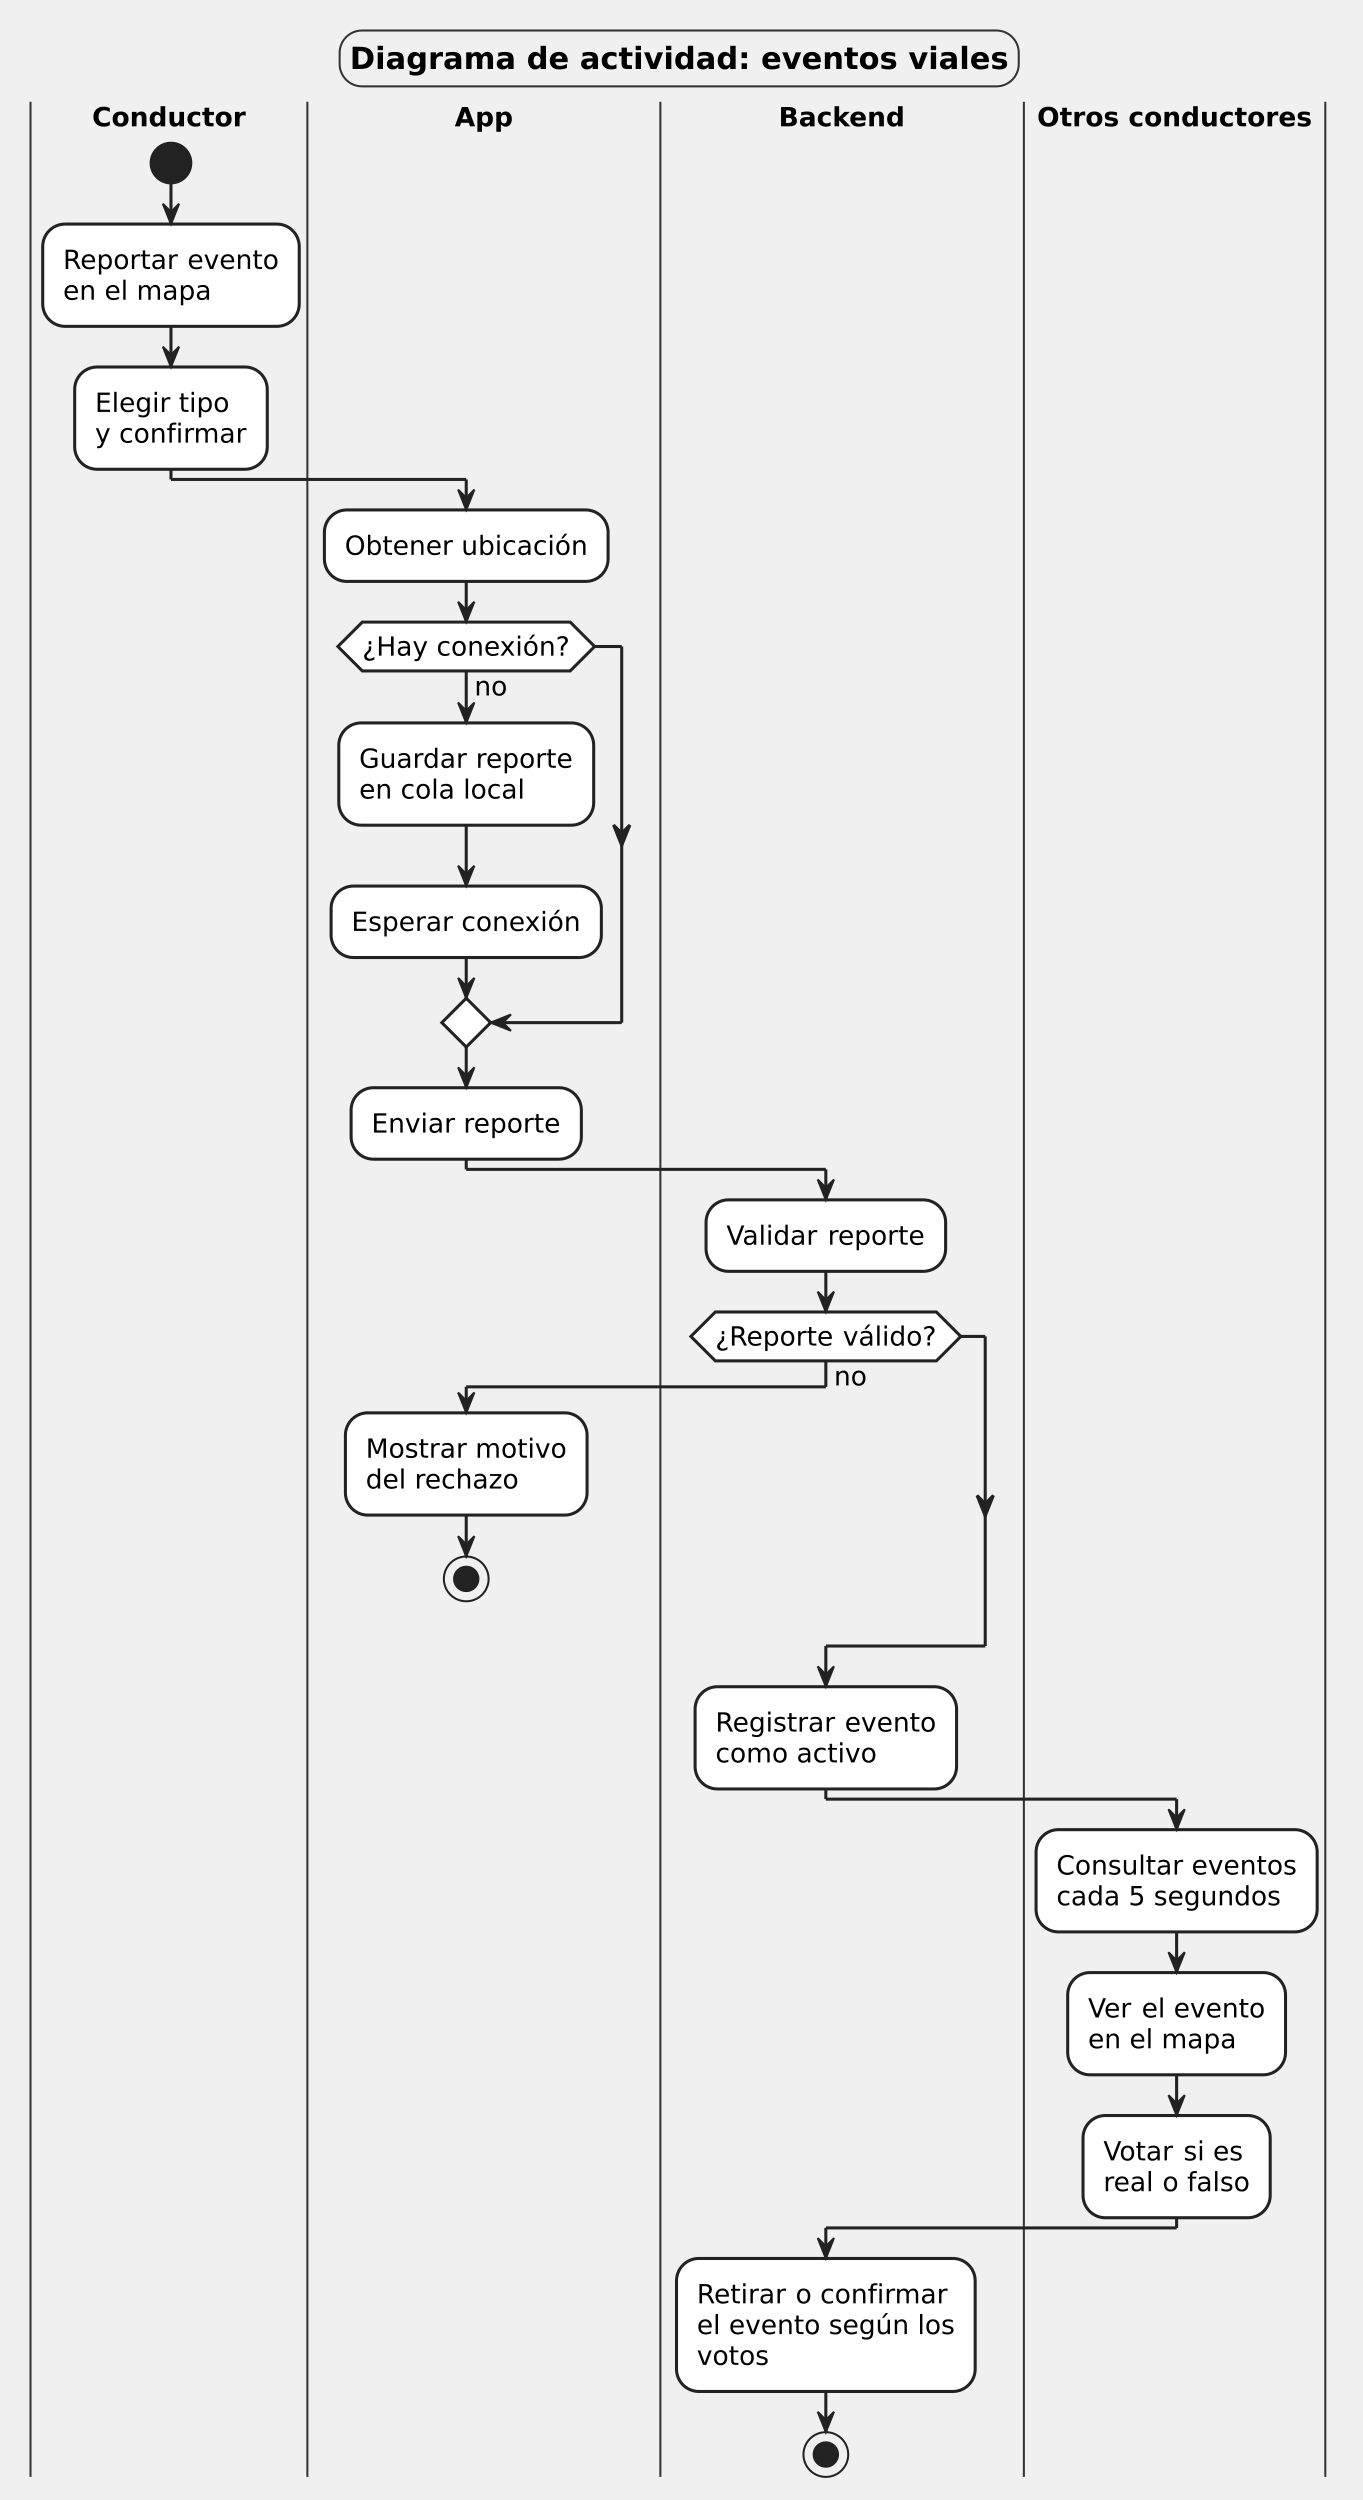
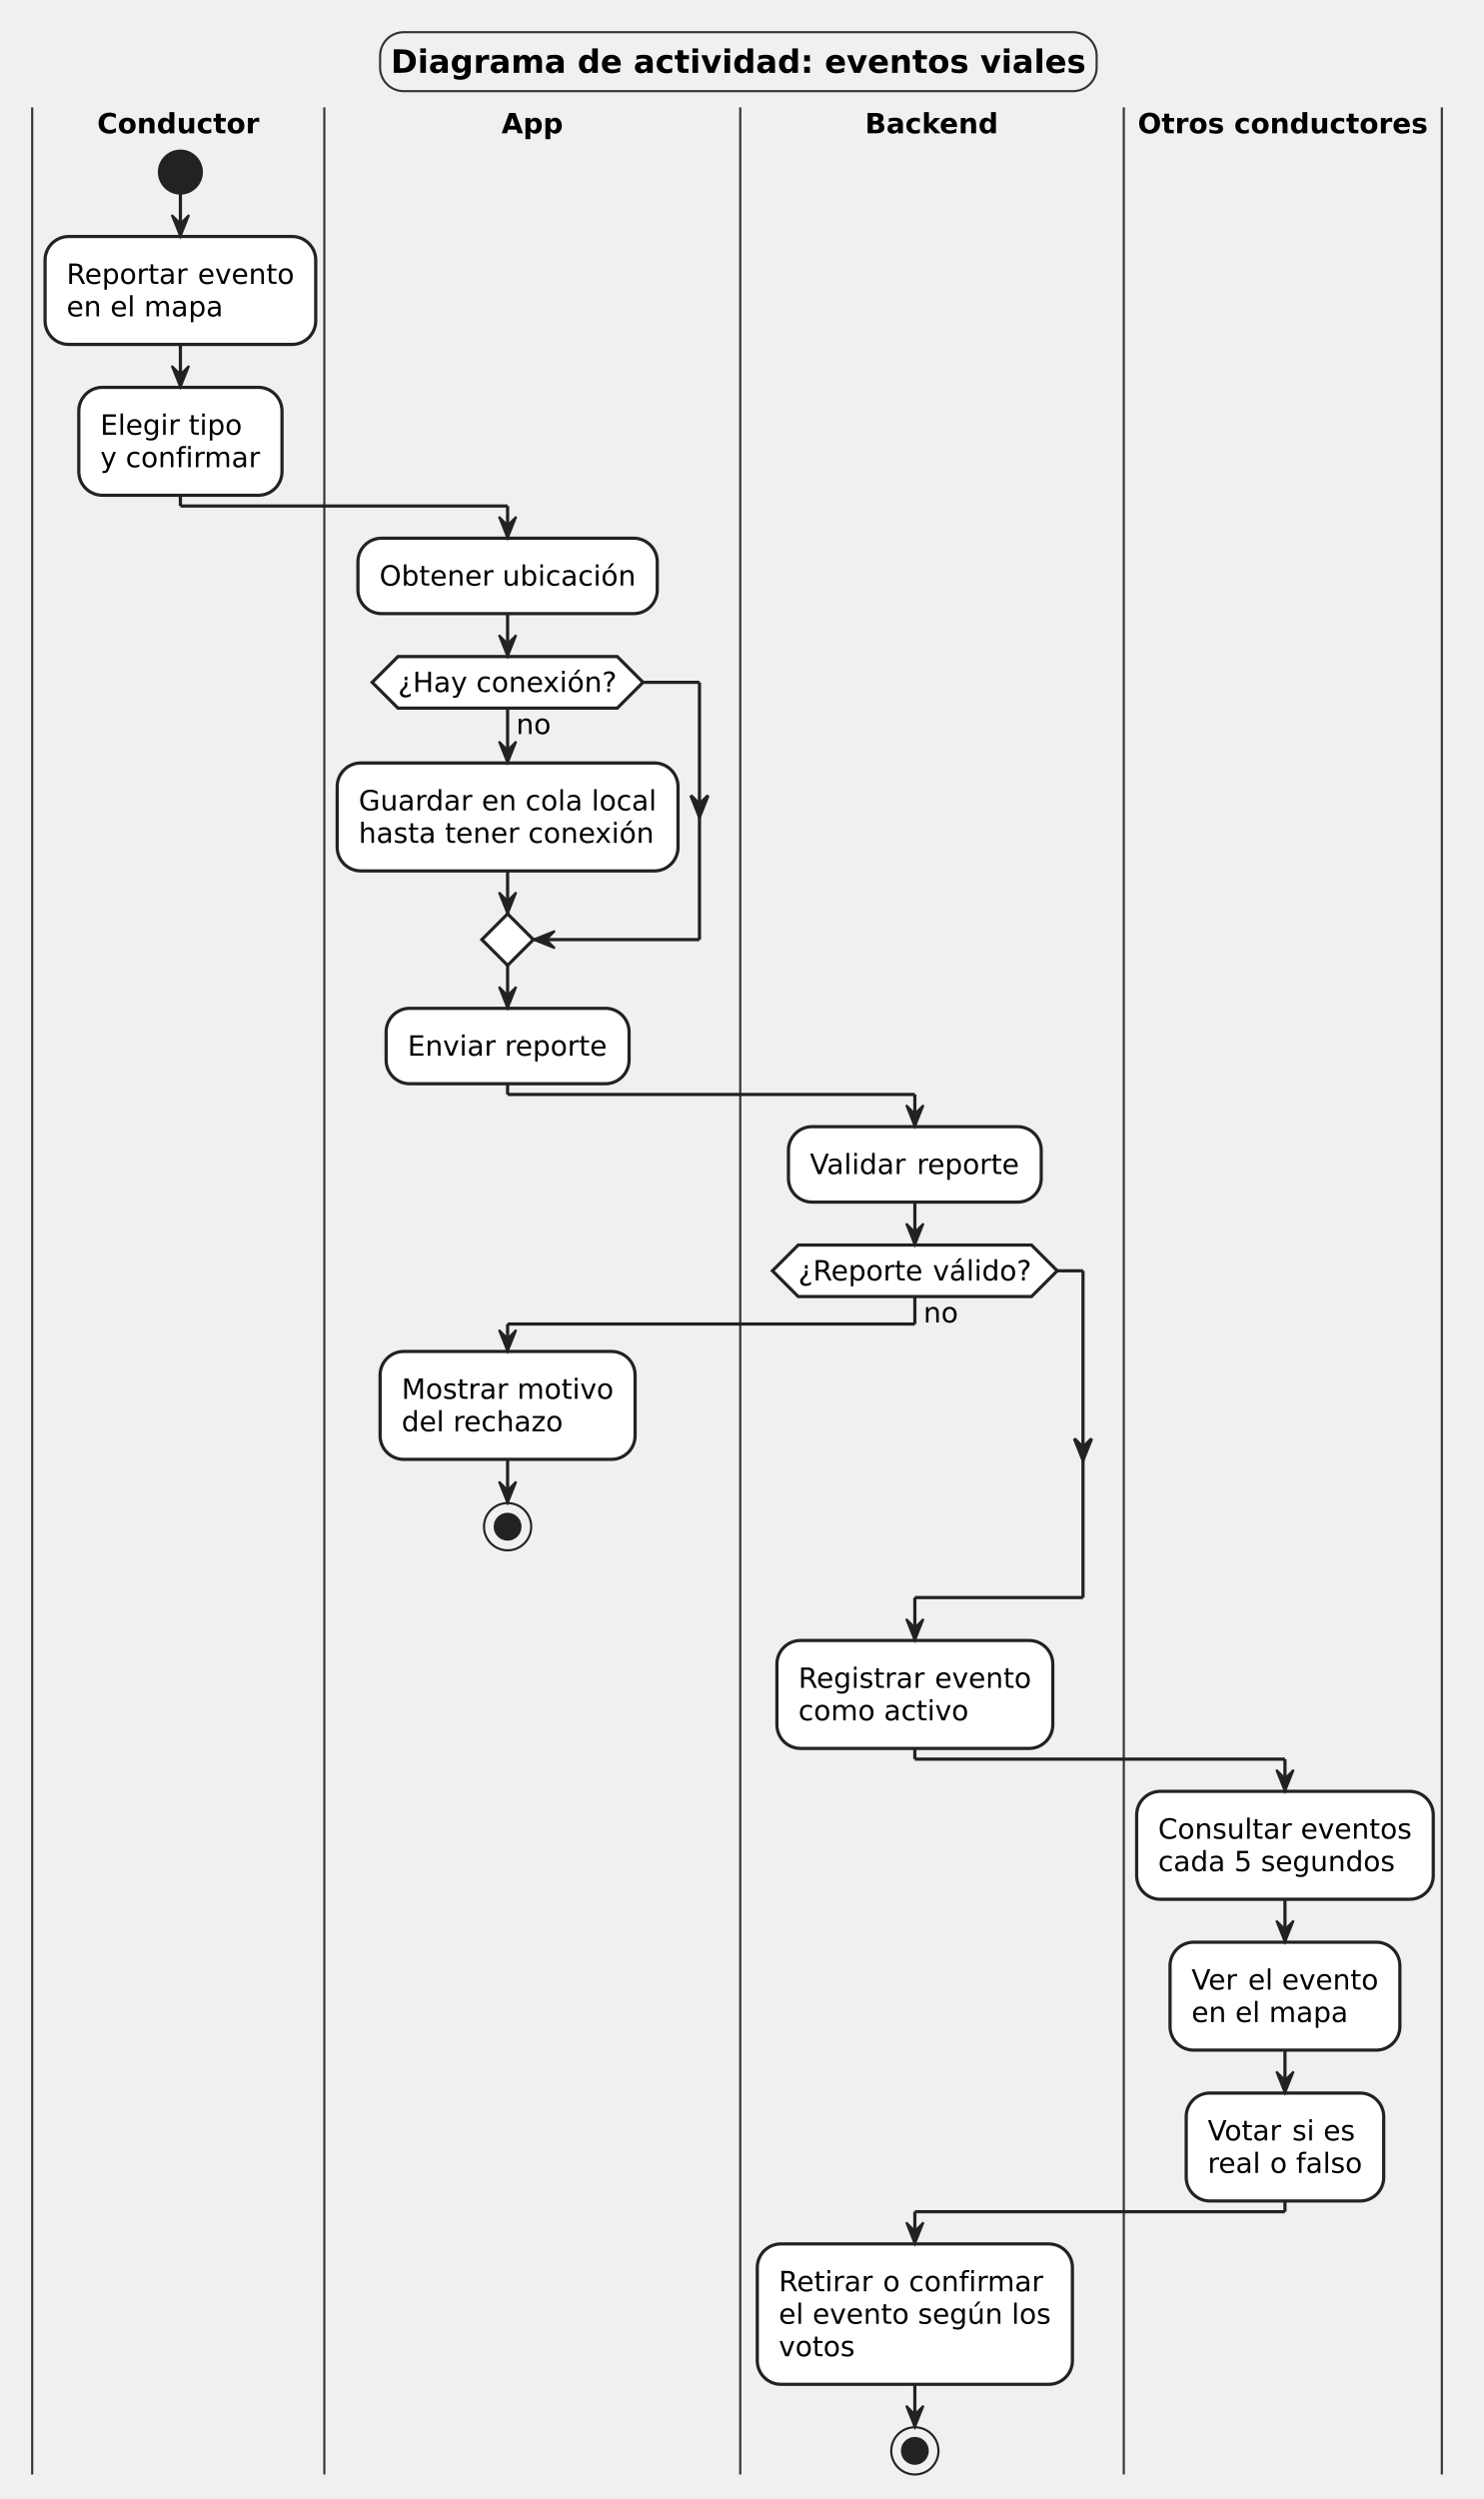
- <svg xmlns="http://www.w3.org/2000/svg" contentStyleType="text/css" height="1229px" preserveAspectRatio="none" style="width:670px;height:1229px;background:#FFFFFF;" version="1.1" viewBox="0 0 670 1229" width="670px" zoomAndPan="magnify">
+ <svg xmlns="http://www.w3.org/2000/svg" contentStyleType="text/css" height="1164px" preserveAspectRatio="none" style="width:691px;height:1164px;background:#FFFFFF;" version="1.1" viewBox="0 0 691 1164" width="691px" zoomAndPan="magnify">
  <defs />
  <g>
-     <rect fill="none" height="27.461" id="_title" rx="11" ry="11" style="stroke:#333333;stroke-width:1.0;" width="333.855" x="166.963" y="15" />
-     <text fill="#000000" font-family="DejaVu Sans" font-size="15" font-weight="bold" lengthAdjust="spacing" textLength="323.855" x="171.963" y="33.923">Diagrama de actividad: eventos viales</text>
-     <rect fill="none" height="15.133" style="stroke:none;stroke-width:1.0;" width="637.781" x="15" y="50.027" />
+     <rect fill="none" height="27.461" id="_title" rx="11" ry="11" style="stroke:#333333;stroke-width:1.0;" width="333.855" x="177.092" y="15" />
+     <text fill="#000000" font-family="DejaVu Sans" font-size="15" font-weight="bold" lengthAdjust="spacing" textLength="323.855" x="182.092" y="33.923">Diagrama de actividad: eventos viales</text>
+     <rect fill="none" height="15.133" style="stroke:none;stroke-width:1.0;" width="658.04" x="15" y="50.027" />
    <ellipse cx="84.05" cy="80.16" fill="#222222" rx="10" ry="10" style="stroke:#222222;stroke-width:1.0;" />
    <rect fill="#FFFFFF" height="50.266" rx="11" ry="11" style="stroke:#222222;stroke-width:1.5;" width="126.101" x="21" y="110.16" />
    <text fill="#000000" font-family="DejaVu Sans" font-size="13" lengthAdjust="spacing" textLength="56.989" x="31" y="132.227">Reportar</text>
    <text fill="#000000" font-family="DejaVu Sans" font-size="13" lengthAdjust="spacing" textLength="4.132" x="87.989" y="132.227"> </text>
    <text fill="#000000" font-family="DejaVu Sans" font-size="13" lengthAdjust="spacing" textLength="44.98" x="92.122" y="132.227">evento</text>
    <text fill="#000000" font-family="DejaVu Sans" font-size="13" lengthAdjust="spacing" textLength="16.237" x="31" y="147.359">en</text>
    <text fill="#000000" font-family="DejaVu Sans" font-size="13" lengthAdjust="spacing" textLength="4.132" x="47.237" y="147.359"> </text>
    <text fill="#000000" font-family="DejaVu Sans" font-size="13" lengthAdjust="spacing" textLength="11.61" x="51.37" y="147.359">el</text>
    <text fill="#000000" font-family="DejaVu Sans" font-size="13" lengthAdjust="spacing" textLength="4.132" x="62.98" y="147.359"> </text>
    <text fill="#000000" font-family="DejaVu Sans" font-size="13" lengthAdjust="spacing" textLength="36.848" x="67.112" y="147.359">mapa</text>
    <rect fill="#FFFFFF" height="50.266" rx="11" ry="11" style="stroke:#222222;stroke-width:1.5;" width="94.674" x="36.714" y="180.425" />
    <text fill="#000000" font-family="DejaVu Sans" font-size="13" lengthAdjust="spacing" textLength="37.032" x="46.714" y="202.492">Elegir</text>
    <text fill="#000000" font-family="DejaVu Sans" font-size="13" lengthAdjust="spacing" textLength="4.132" x="83.746" y="202.492"> </text>
    <text fill="#000000" font-family="DejaVu Sans" font-size="13" lengthAdjust="spacing" textLength="24.915" x="87.878" y="202.492">tipo</text>
    <text fill="#000000" font-family="DejaVu Sans" font-size="13" lengthAdjust="spacing" textLength="7.693" x="46.714" y="217.625">y</text>
    <text fill="#000000" font-family="DejaVu Sans" font-size="13" lengthAdjust="spacing" textLength="4.132" x="54.407" y="217.625"> </text>
    <text fill="#000000" font-family="DejaVu Sans" font-size="13" lengthAdjust="spacing" textLength="62.848" x="58.539" y="217.625">confirmar</text>
-     <line style="stroke:#333333;stroke-width:1.0;" x1="15" x2="15" y1="50.027" y2="1217.648" />
-     <rect fill="#FFFFFF" height="35.133" rx="11" ry="11" style="stroke:#222222;stroke-width:1.5;" width="139.463" x="159.471" y="250.691" />
-     <text fill="#000000" font-family="DejaVu Sans" font-size="13" lengthAdjust="spacing" textLength="53.162" x="169.471" y="272.758">Obtener</text>
-     <text fill="#000000" font-family="DejaVu Sans" font-size="13" lengthAdjust="spacing" textLength="4.132" x="222.633" y="272.758"> </text>
-     <text fill="#000000" font-family="DejaVu Sans" font-size="13" lengthAdjust="spacing" textLength="62.169" x="226.765" y="272.758">ubicación</text>
-     <rect fill="#FFFFFF" height="50.266" rx="11" ry="11" style="stroke:#222222;stroke-width:1.5;" width="125.308" x="166.549" y="355.39" />
-     <text fill="#000000" font-family="DejaVu Sans" font-size="13" lengthAdjust="spacing" textLength="53.187" x="176.549" y="377.457">Guardar</text>
-     <text fill="#000000" font-family="DejaVu Sans" font-size="13" lengthAdjust="spacing" textLength="4.132" x="229.736" y="377.457"> </text>
-     <text fill="#000000" font-family="DejaVu Sans" font-size="13" lengthAdjust="spacing" textLength="47.988" x="233.868" y="377.457">reporte</text>
-     <text fill="#000000" font-family="DejaVu Sans" font-size="13" lengthAdjust="spacing" textLength="16.237" x="176.549" y="392.59">en</text>
-     <text fill="#000000" font-family="DejaVu Sans" font-size="13" lengthAdjust="spacing" textLength="4.132" x="192.786" y="392.59"> </text>
-     <text fill="#000000" font-family="DejaVu Sans" font-size="13" lengthAdjust="spacing" textLength="26.679" x="196.919" y="392.59">cola</text>
-     <text fill="#000000" font-family="DejaVu Sans" font-size="13" lengthAdjust="spacing" textLength="4.132" x="223.598" y="392.59"> </text>
-     <text fill="#000000" font-family="DejaVu Sans" font-size="13" lengthAdjust="spacing" textLength="30.291" x="227.73" y="392.59">local</text>
-     <rect fill="#FFFFFF" height="35.133" rx="11" ry="11" style="stroke:#222222;stroke-width:1.5;" width="132.861" x="162.772" y="435.589" />
-     <text fill="#000000" font-family="DejaVu Sans" font-size="13" lengthAdjust="spacing" textLength="49.893" x="172.772" y="457.656">Esperar</text>
-     <text fill="#000000" font-family="DejaVu Sans" font-size="13" lengthAdjust="spacing" textLength="4.132" x="222.665" y="457.656"> </text>
-     <text fill="#000000" font-family="DejaVu Sans" font-size="13" lengthAdjust="spacing" textLength="58.836" x="226.797" y="457.656">conexión</text>
-     <polygon fill="#FFFFFF" points="178.101,305.824,280.305,305.824,292.305,317.824,280.305,329.824,178.101,329.824,166.101,317.824,178.101,305.824" style="stroke:#222222;stroke-width:1.5;" />
-     <text fill="#000000" font-family="DejaVu Sans" font-size="13" lengthAdjust="spacing" textLength="16.193" x="233.203" y="341.891">no</text>
-     <text fill="#000000" font-family="DejaVu Sans" font-size="13" lengthAdjust="spacing" textLength="32.335" x="178.101" y="322.324">¿Hay</text>
-     <text fill="#000000" font-family="DejaVu Sans" font-size="13" lengthAdjust="spacing" textLength="4.132" x="210.436" y="322.324"> </text>
-     <text fill="#000000" font-family="DejaVu Sans" font-size="13" lengthAdjust="spacing" textLength="65.736" x="214.568" y="322.324">conexión?</text>
-     <polygon fill="#FFFFFF" points="229.203,490.722,241.203,502.722,229.203,514.722,217.203,502.722,229.203,490.722" style="stroke:#222222;stroke-width:1.5;" />
-     <rect fill="#FFFFFF" height="35.133" rx="11" ry="11" style="stroke:#222222;stroke-width:1.5;" width="113.19" x="172.608" y="534.722" />
-     <text fill="#000000" font-family="DejaVu Sans" font-size="13" lengthAdjust="spacing" textLength="41.069" x="182.608" y="556.789">Enviar</text>
-     <text fill="#000000" font-family="DejaVu Sans" font-size="13" lengthAdjust="spacing" textLength="4.132" x="223.677" y="556.789"> </text>
-     <text fill="#000000" font-family="DejaVu Sans" font-size="13" lengthAdjust="spacing" textLength="47.988" x="227.81" y="556.789">reporte</text>
-     <rect fill="#FFFFFF" height="50.266" rx="11" ry="11" style="stroke:#222222;stroke-width:1.5;" width="118.801" x="169.802" y="694.554" />
-     <text fill="#000000" font-family="DejaVu Sans" font-size="13" lengthAdjust="spacing" textLength="49.696" x="179.802" y="716.621">Mostrar</text>
-     <text fill="#000000" font-family="DejaVu Sans" font-size="13" lengthAdjust="spacing" textLength="4.132" x="229.498" y="716.621"> </text>
-     <text fill="#000000" font-family="DejaVu Sans" font-size="13" lengthAdjust="spacing" textLength="44.973" x="233.63" y="716.621">motivo</text>
-     <text fill="#000000" font-family="DejaVu Sans" font-size="13" lengthAdjust="spacing" textLength="19.862" x="179.802" y="731.754">del</text>
-     <text fill="#000000" font-family="DejaVu Sans" font-size="13" lengthAdjust="spacing" textLength="4.132" x="199.664" y="731.754"> </text>
-     <text fill="#000000" font-family="DejaVu Sans" font-size="13" lengthAdjust="spacing" textLength="51.473" x="203.796" y="731.754">rechazo</text>
-     <ellipse cx="229.203" cy="776.187" fill="none" rx="11" ry="11" style="stroke:#222222;stroke-width:1.0;" />
-     <ellipse cx="229.203" cy="776.187" fill="#222222" rx="6" ry="6" style="stroke:#222222;stroke-width:1.0;" />
-     <line style="stroke:#333333;stroke-width:1.0;" x1="151.101" x2="151.101" y1="50.027" y2="1217.648" />
-     <rect fill="#FFFFFF" height="35.133" rx="11" ry="11" style="stroke:#222222;stroke-width:1.5;" width="117.767" x="347.099" y="589.855" />
-     <text fill="#000000" font-family="DejaVu Sans" font-size="13" lengthAdjust="spacing" textLength="45.646" x="357.099" y="611.922">Validar</text>
-     <text fill="#000000" font-family="DejaVu Sans" font-size="13" lengthAdjust="spacing" textLength="4.132" x="402.745" y="611.922"> </text>
-     <text fill="#000000" font-family="DejaVu Sans" font-size="13" lengthAdjust="spacing" textLength="47.988" x="406.877" y="611.922">reporte</text>
-     <polygon fill="#FFFFFF" points="351.634,644.988,460.331,644.988,472.331,656.988,460.331,668.988,351.634,668.988,339.634,656.988,351.634,644.988" style="stroke:#222222;stroke-width:1.5;" />
-     <text fill="#000000" font-family="DejaVu Sans" font-size="13" lengthAdjust="spacing" textLength="16.193" x="409.982" y="681.055">no</text>
-     <text fill="#000000" font-family="DejaVu Sans" font-size="13" lengthAdjust="spacing" textLength="58.576" x="351.634" y="661.488">¿Reporte</text>
-     <text fill="#000000" font-family="DejaVu Sans" font-size="13" lengthAdjust="spacing" textLength="4.132" x="410.21" y="661.488"> </text>
-     <text fill="#000000" font-family="DejaVu Sans" font-size="13" lengthAdjust="spacing" textLength="45.989" x="414.342" y="661.488">válido?</text>
-     <rect fill="#FFFFFF" height="50.266" rx="11" ry="11" style="stroke:#222222;stroke-width:1.5;" width="128.532" x="341.716" y="829.187" />
-     <text fill="#000000" font-family="DejaVu Sans" font-size="13" lengthAdjust="spacing" textLength="59.42" x="351.716" y="851.254">Registrar</text>
-     <text fill="#000000" font-family="DejaVu Sans" font-size="13" lengthAdjust="spacing" textLength="4.132" x="411.137" y="851.254"> </text>
-     <text fill="#000000" font-family="DejaVu Sans" font-size="13" lengthAdjust="spacing" textLength="44.98" x="415.269" y="851.254">evento</text>
-     <text fill="#000000" font-family="DejaVu Sans" font-size="13" lengthAdjust="spacing" textLength="35.718" x="351.716" y="866.387">como</text>
-     <text fill="#000000" font-family="DejaVu Sans" font-size="13" lengthAdjust="spacing" textLength="4.132" x="387.434" y="866.387"> </text>
-     <text fill="#000000" font-family="DejaVu Sans" font-size="13" lengthAdjust="spacing" textLength="39.47" x="391.567" y="866.387">activo</text>
-     <rect fill="#FFFFFF" height="65.398" rx="11" ry="11" style="stroke:#222222;stroke-width:1.5;" width="146.826" x="332.569" y="1110.249" />
-     <text fill="#000000" font-family="DejaVu Sans" font-size="13" lengthAdjust="spacing" textLength="44.395" x="342.569" y="1132.316">Retirar</text>
-     <text fill="#000000" font-family="DejaVu Sans" font-size="13" lengthAdjust="spacing" textLength="4.132" x="386.965" y="1132.316"> </text>
-     <text fill="#000000" font-family="DejaVu Sans" font-size="13" lengthAdjust="spacing" textLength="7.954" x="391.097" y="1132.316">o</text>
-     <text fill="#000000" font-family="DejaVu Sans" font-size="13" lengthAdjust="spacing" textLength="4.132" x="399.05" y="1132.316"> </text>
-     <text fill="#000000" font-family="DejaVu Sans" font-size="13" lengthAdjust="spacing" textLength="62.848" x="403.183" y="1132.316">confirmar</text>
-     <text fill="#000000" font-family="DejaVu Sans" font-size="13" lengthAdjust="spacing" textLength="11.61" x="342.569" y="1147.449">el</text>
-     <text fill="#000000" font-family="DejaVu Sans" font-size="13" lengthAdjust="spacing" textLength="4.132" x="354.179" y="1147.449"> </text>
-     <text fill="#000000" font-family="DejaVu Sans" font-size="13" lengthAdjust="spacing" textLength="44.98" x="358.311" y="1147.449">evento</text>
-     <text fill="#000000" font-family="DejaVu Sans" font-size="13" lengthAdjust="spacing" textLength="4.132" x="403.291" y="1147.449"> </text>
-     <text fill="#000000" font-family="DejaVu Sans" font-size="13" lengthAdjust="spacing" textLength="39.502" x="407.423" y="1147.449">según</text>
-     <text fill="#000000" font-family="DejaVu Sans" font-size="13" lengthAdjust="spacing" textLength="4.132" x="446.925" y="1147.449"> </text>
-     <text fill="#000000" font-family="DejaVu Sans" font-size="13" lengthAdjust="spacing" textLength="18.338" x="451.057" y="1147.449">los</text>
-     <text fill="#000000" font-family="DejaVu Sans" font-size="13" lengthAdjust="spacing" textLength="35.471" x="342.569" y="1162.582">votos</text>
-     <ellipse cx="405.982" cy="1206.648" fill="none" rx="11" ry="11" style="stroke:#222222;stroke-width:1.0;" />
-     <ellipse cx="405.982" cy="1206.648" fill="#222222" rx="6" ry="6" style="stroke:#222222;stroke-width:1.0;" />
-     <line style="stroke:#333333;stroke-width:1.0;" x1="324.634" x2="324.634" y1="50.027" y2="1217.648" />
-     <rect fill="#FFFFFF" height="50.266" rx="11" ry="11" style="stroke:#222222;stroke-width:1.5;" width="138.187" x="509.331" y="899.453" />
-     <text fill="#000000" font-family="DejaVu Sans" font-size="13" lengthAdjust="spacing" textLength="62.302" x="519.331" y="921.519">Consultar</text>
-     <text fill="#000000" font-family="DejaVu Sans" font-size="13" lengthAdjust="spacing" textLength="4.132" x="581.633" y="921.519"> </text>
-     <text fill="#000000" font-family="DejaVu Sans" font-size="13" lengthAdjust="spacing" textLength="51.752" x="585.765" y="921.519">eventos</text>
-     <text fill="#000000" font-family="DejaVu Sans" font-size="13" lengthAdjust="spacing" textLength="31.332" x="519.331" y="936.652">cada</text>
-     <text fill="#000000" font-family="DejaVu Sans" font-size="13" lengthAdjust="spacing" textLength="4.132" x="550.663" y="936.652"> </text>
-     <text fill="#000000" font-family="DejaVu Sans" font-size="13" lengthAdjust="spacing" textLength="8.271" x="554.795" y="936.652">5</text>
-     <text fill="#000000" font-family="DejaVu Sans" font-size="13" lengthAdjust="spacing" textLength="4.132" x="563.066" y="936.652"> </text>
-     <text fill="#000000" font-family="DejaVu Sans" font-size="13" lengthAdjust="spacing" textLength="62.48" x="567.198" y="936.652">segundos</text>
-     <rect fill="#FFFFFF" height="50.266" rx="11" ry="11" style="stroke:#222222;stroke-width:1.5;" width="107.09" x="524.879" y="969.718" />
-     <text fill="#000000" font-family="DejaVu Sans" font-size="13" lengthAdjust="spacing" textLength="22.236" x="534.879" y="991.785">Ver</text>
-     <text fill="#000000" font-family="DejaVu Sans" font-size="13" lengthAdjust="spacing" textLength="4.132" x="557.115" y="991.785"> </text>
-     <text fill="#000000" font-family="DejaVu Sans" font-size="13" lengthAdjust="spacing" textLength="11.61" x="561.248" y="991.785">el</text>
-     <text fill="#000000" font-family="DejaVu Sans" font-size="13" lengthAdjust="spacing" textLength="4.132" x="572.857" y="991.785"> </text>
-     <text fill="#000000" font-family="DejaVu Sans" font-size="13" lengthAdjust="spacing" textLength="44.98" x="576.99" y="991.785">evento</text>
-     <text fill="#000000" font-family="DejaVu Sans" font-size="13" lengthAdjust="spacing" textLength="16.237" x="534.879" y="1006.918">en</text>
-     <text fill="#000000" font-family="DejaVu Sans" font-size="13" lengthAdjust="spacing" textLength="4.132" x="551.117" y="1006.918"> </text>
-     <text fill="#000000" font-family="DejaVu Sans" font-size="13" lengthAdjust="spacing" textLength="11.61" x="555.249" y="1006.918">el</text>
-     <text fill="#000000" font-family="DejaVu Sans" font-size="13" lengthAdjust="spacing" textLength="4.132" x="566.859" y="1006.918"> </text>
-     <text fill="#000000" font-family="DejaVu Sans" font-size="13" lengthAdjust="spacing" textLength="36.848" x="570.991" y="1006.918">mapa</text>
-     <rect fill="#FFFFFF" height="50.266" rx="11" ry="11" style="stroke:#222222;stroke-width:1.5;" width="92.02" x="532.414" y="1039.984" />
-     <text fill="#000000" font-family="DejaVu Sans" font-size="13" lengthAdjust="spacing" textLength="35.255" x="542.414" y="1062.051">Votar</text>
-     <text fill="#000000" font-family="DejaVu Sans" font-size="13" lengthAdjust="spacing" textLength="4.132" x="577.669" y="1062.051"> </text>
-     <text fill="#000000" font-family="DejaVu Sans" font-size="13" lengthAdjust="spacing" textLength="10.385" x="581.801" y="1062.051">si</text>
-     <text fill="#000000" font-family="DejaVu Sans" font-size="13" lengthAdjust="spacing" textLength="4.132" x="592.186" y="1062.051"> </text>
-     <text fill="#000000" font-family="DejaVu Sans" font-size="13" lengthAdjust="spacing" textLength="14.771" x="596.318" y="1062.051">es</text>
-     <text fill="#000000" font-family="DejaVu Sans" font-size="13" lengthAdjust="spacing" textLength="24.921" x="542.414" y="1077.184">real</text>
-     <text fill="#000000" font-family="DejaVu Sans" font-size="13" lengthAdjust="spacing" textLength="4.132" x="567.335" y="1077.184"> </text>
-     <text fill="#000000" font-family="DejaVu Sans" font-size="13" lengthAdjust="spacing" textLength="7.954" x="571.467" y="1077.184">o</text>
-     <text fill="#000000" font-family="DejaVu Sans" font-size="13" lengthAdjust="spacing" textLength="4.132" x="579.421" y="1077.184"> </text>
-     <text fill="#000000" font-family="DejaVu Sans" font-size="13" lengthAdjust="spacing" textLength="30.881" x="583.553" y="1077.184">falso</text>
-     <line style="stroke:#333333;stroke-width:1.0;" x1="503.331" x2="503.331" y1="50.027" y2="1217.648" />
-     <line style="stroke:#333333;stroke-width:1.0;" x1="651.518" x2="651.518" y1="50.027" y2="1217.648" />
+     <line style="stroke:#333333;stroke-width:1.0;" x1="15" x2="15" y1="50.027" y2="1152.582" />
+     <rect fill="#FFFFFF" height="35.133" rx="11" ry="11" style="stroke:#222222;stroke-width:1.5;" width="139.463" x="166.765" y="250.691" />
+     <text fill="#000000" font-family="DejaVu Sans" font-size="13" lengthAdjust="spacing" textLength="53.162" x="176.765" y="272.758">Obtener</text>
+     <text fill="#000000" font-family="DejaVu Sans" font-size="13" lengthAdjust="spacing" textLength="4.132" x="229.927" y="272.758"> </text>
+     <text fill="#000000" font-family="DejaVu Sans" font-size="13" lengthAdjust="spacing" textLength="62.169" x="234.059" y="272.758">ubicación</text>
+     <rect fill="#FFFFFF" height="50.266" rx="11" ry="11" style="stroke:#222222;stroke-width:1.5;" width="158.792" x="157.101" y="355.39" />
+     <text fill="#000000" font-family="DejaVu Sans" font-size="13" lengthAdjust="spacing" textLength="53.187" x="167.101" y="377.457">Guardar</text>
+     <text fill="#000000" font-family="DejaVu Sans" font-size="13" lengthAdjust="spacing" textLength="4.132" x="220.288" y="377.457"> </text>
+     <text fill="#000000" font-family="DejaVu Sans" font-size="13" lengthAdjust="spacing" textLength="16.237" x="224.42" y="377.457">en</text>
+     <text fill="#000000" font-family="DejaVu Sans" font-size="13" lengthAdjust="spacing" textLength="4.132" x="240.658" y="377.457"> </text>
+     <text fill="#000000" font-family="DejaVu Sans" font-size="13" lengthAdjust="spacing" textLength="26.679" x="244.79" y="377.457">cola</text>
+     <text fill="#000000" font-family="DejaVu Sans" font-size="13" lengthAdjust="spacing" textLength="4.132" x="271.469" y="377.457"> </text>
+     <text fill="#000000" font-family="DejaVu Sans" font-size="13" lengthAdjust="spacing" textLength="30.291" x="275.602" y="377.457">local</text>
+     <text fill="#000000" font-family="DejaVu Sans" font-size="13" lengthAdjust="spacing" textLength="36.042" x="167.101" y="392.59">hasta</text>
+     <text fill="#000000" font-family="DejaVu Sans" font-size="13" lengthAdjust="spacing" textLength="4.132" x="203.143" y="392.59"> </text>
+     <text fill="#000000" font-family="DejaVu Sans" font-size="13" lengthAdjust="spacing" textLength="34.677" x="207.275" y="392.59">tener</text>
+     <text fill="#000000" font-family="DejaVu Sans" font-size="13" lengthAdjust="spacing" textLength="4.132" x="241.953" y="392.59"> </text>
+     <text fill="#000000" font-family="DejaVu Sans" font-size="13" lengthAdjust="spacing" textLength="58.836" x="246.085" y="392.59">conexión</text>
+     <polygon fill="#FFFFFF" points="185.395,305.824,287.599,305.824,299.599,317.824,287.599,329.824,185.395,329.824,173.395,317.824,185.395,305.824" style="stroke:#222222;stroke-width:1.5;" />
+     <text fill="#000000" font-family="DejaVu Sans" font-size="13" lengthAdjust="spacing" textLength="16.193" x="240.497" y="341.891">no</text>
+     <text fill="#000000" font-family="DejaVu Sans" font-size="13" lengthAdjust="spacing" textLength="32.335" x="185.395" y="322.324">¿Hay</text>
+     <text fill="#000000" font-family="DejaVu Sans" font-size="13" lengthAdjust="spacing" textLength="4.132" x="217.73" y="322.324"> </text>
+     <text fill="#000000" font-family="DejaVu Sans" font-size="13" lengthAdjust="spacing" textLength="65.736" x="221.862" y="322.324">conexión?</text>
+     <polygon fill="#FFFFFF" points="236.497,425.656,248.497,437.656,236.497,449.656,224.497,437.656,236.497,425.656" style="stroke:#222222;stroke-width:1.5;" />
+     <rect fill="#FFFFFF" height="35.133" rx="11" ry="11" style="stroke:#222222;stroke-width:1.5;" width="113.19" x="179.902" y="469.656" />
+     <text fill="#000000" font-family="DejaVu Sans" font-size="13" lengthAdjust="spacing" textLength="41.069" x="189.902" y="491.723">Enviar</text>
+     <text fill="#000000" font-family="DejaVu Sans" font-size="13" lengthAdjust="spacing" textLength="4.132" x="230.971" y="491.723"> </text>
+     <text fill="#000000" font-family="DejaVu Sans" font-size="13" lengthAdjust="spacing" textLength="47.988" x="235.103" y="491.723">reporte</text>
+     <rect fill="#FFFFFF" height="50.266" rx="11" ry="11" style="stroke:#222222;stroke-width:1.5;" width="118.801" x="177.096" y="629.488" />
+     <text fill="#000000" font-family="DejaVu Sans" font-size="13" lengthAdjust="spacing" textLength="49.696" x="187.096" y="651.555">Mostrar</text>
+     <text fill="#000000" font-family="DejaVu Sans" font-size="13" lengthAdjust="spacing" textLength="4.132" x="236.792" y="651.555"> </text>
+     <text fill="#000000" font-family="DejaVu Sans" font-size="13" lengthAdjust="spacing" textLength="44.973" x="240.924" y="651.555">motivo</text>
+     <text fill="#000000" font-family="DejaVu Sans" font-size="13" lengthAdjust="spacing" textLength="19.862" x="187.096" y="666.688">del</text>
+     <text fill="#000000" font-family="DejaVu Sans" font-size="13" lengthAdjust="spacing" textLength="4.132" x="206.958" y="666.688"> </text>
+     <text fill="#000000" font-family="DejaVu Sans" font-size="13" lengthAdjust="spacing" textLength="51.473" x="211.09" y="666.688">rechazo</text>
+     <ellipse cx="236.497" cy="711.121" fill="none" rx="11" ry="11" style="stroke:#222222;stroke-width:1.0;" />
+     <ellipse cx="236.497" cy="711.121" fill="#222222" rx="6" ry="6" style="stroke:#222222;stroke-width:1.0;" />
+     <line style="stroke:#333333;stroke-width:1.0;" x1="151.101" x2="151.101" y1="50.027" y2="1152.582" />
+     <rect fill="#FFFFFF" height="35.133" rx="11" ry="11" style="stroke:#222222;stroke-width:1.5;" width="117.767" x="367.358" y="524.789" />
+     <text fill="#000000" font-family="DejaVu Sans" font-size="13" lengthAdjust="spacing" textLength="45.646" x="377.358" y="546.856">Validar</text>
+     <text fill="#000000" font-family="DejaVu Sans" font-size="13" lengthAdjust="spacing" textLength="4.132" x="423.004" y="546.856"> </text>
+     <text fill="#000000" font-family="DejaVu Sans" font-size="13" lengthAdjust="spacing" textLength="47.988" x="427.136" y="546.856">reporte</text>
+     <polygon fill="#FFFFFF" points="371.893,579.921,480.59,579.921,492.59,591.921,480.59,603.921,371.893,603.921,359.893,591.921,371.893,579.921" style="stroke:#222222;stroke-width:1.5;" />
+     <text fill="#000000" font-family="DejaVu Sans" font-size="13" lengthAdjust="spacing" textLength="16.193" x="430.241" y="615.988">no</text>
+     <text fill="#000000" font-family="DejaVu Sans" font-size="13" lengthAdjust="spacing" textLength="58.576" x="371.893" y="596.422">¿Reporte</text>
+     <text fill="#000000" font-family="DejaVu Sans" font-size="13" lengthAdjust="spacing" textLength="4.132" x="430.469" y="596.422"> </text>
+     <text fill="#000000" font-family="DejaVu Sans" font-size="13" lengthAdjust="spacing" textLength="45.989" x="434.601" y="596.422">válido?</text>
+     <rect fill="#FFFFFF" height="50.266" rx="11" ry="11" style="stroke:#222222;stroke-width:1.5;" width="128.532" x="361.975" y="764.121" />
+     <text fill="#000000" font-family="DejaVu Sans" font-size="13" lengthAdjust="spacing" textLength="59.42" x="371.975" y="786.188">Registrar</text>
+     <text fill="#000000" font-family="DejaVu Sans" font-size="13" lengthAdjust="spacing" textLength="4.132" x="431.396" y="786.188"> </text>
+     <text fill="#000000" font-family="DejaVu Sans" font-size="13" lengthAdjust="spacing" textLength="44.98" x="435.528" y="786.188">evento</text>
+     <text fill="#000000" font-family="DejaVu Sans" font-size="13" lengthAdjust="spacing" textLength="35.718" x="371.975" y="801.32">como</text>
+     <text fill="#000000" font-family="DejaVu Sans" font-size="13" lengthAdjust="spacing" textLength="4.132" x="407.693" y="801.32"> </text>
+     <text fill="#000000" font-family="DejaVu Sans" font-size="13" lengthAdjust="spacing" textLength="39.47" x="411.826" y="801.32">activo</text>
+     <rect fill="#FFFFFF" height="65.398" rx="11" ry="11" style="stroke:#222222;stroke-width:1.5;" width="146.826" x="352.828" y="1045.183" />
+     <text fill="#000000" font-family="DejaVu Sans" font-size="13" lengthAdjust="spacing" textLength="44.395" x="362.828" y="1067.25">Retirar</text>
+     <text fill="#000000" font-family="DejaVu Sans" font-size="13" lengthAdjust="spacing" textLength="4.132" x="407.224" y="1067.25"> </text>
+     <text fill="#000000" font-family="DejaVu Sans" font-size="13" lengthAdjust="spacing" textLength="7.954" x="411.356" y="1067.25">o</text>
+     <text fill="#000000" font-family="DejaVu Sans" font-size="13" lengthAdjust="spacing" textLength="4.132" x="419.31" y="1067.25"> </text>
+     <text fill="#000000" font-family="DejaVu Sans" font-size="13" lengthAdjust="spacing" textLength="62.848" x="423.442" y="1067.25">confirmar</text>
+     <text fill="#000000" font-family="DejaVu Sans" font-size="13" lengthAdjust="spacing" textLength="11.61" x="362.828" y="1082.383">el</text>
+     <text fill="#000000" font-family="DejaVu Sans" font-size="13" lengthAdjust="spacing" textLength="4.132" x="374.438" y="1082.383"> </text>
+     <text fill="#000000" font-family="DejaVu Sans" font-size="13" lengthAdjust="spacing" textLength="44.98" x="378.57" y="1082.383">evento</text>
+     <text fill="#000000" font-family="DejaVu Sans" font-size="13" lengthAdjust="spacing" textLength="4.132" x="423.55" y="1082.383"> </text>
+     <text fill="#000000" font-family="DejaVu Sans" font-size="13" lengthAdjust="spacing" textLength="39.502" x="427.682" y="1082.383">según</text>
+     <text fill="#000000" font-family="DejaVu Sans" font-size="13" lengthAdjust="spacing" textLength="4.132" x="467.184" y="1082.383"> </text>
+     <text fill="#000000" font-family="DejaVu Sans" font-size="13" lengthAdjust="spacing" textLength="18.338" x="471.316" y="1082.383">los</text>
+     <text fill="#000000" font-family="DejaVu Sans" font-size="13" lengthAdjust="spacing" textLength="35.471" x="362.828" y="1097.516">votos</text>
+     <ellipse cx="426.241" cy="1141.582" fill="none" rx="11" ry="11" style="stroke:#222222;stroke-width:1.0;" />
+     <ellipse cx="426.241" cy="1141.582" fill="#222222" rx="6" ry="6" style="stroke:#222222;stroke-width:1.0;" />
+     <line style="stroke:#333333;stroke-width:1.0;" x1="344.893" x2="344.893" y1="50.027" y2="1152.582" />
+     <rect fill="#FFFFFF" height="50.266" rx="11" ry="11" style="stroke:#222222;stroke-width:1.5;" width="138.187" x="529.59" y="834.386" />
+     <text fill="#000000" font-family="DejaVu Sans" font-size="13" lengthAdjust="spacing" textLength="62.302" x="539.59" y="856.453">Consultar</text>
+     <text fill="#000000" font-family="DejaVu Sans" font-size="13" lengthAdjust="spacing" textLength="4.132" x="601.892" y="856.453"> </text>
+     <text fill="#000000" font-family="DejaVu Sans" font-size="13" lengthAdjust="spacing" textLength="51.752" x="606.024" y="856.453">eventos</text>
+     <text fill="#000000" font-family="DejaVu Sans" font-size="13" lengthAdjust="spacing" textLength="31.332" x="539.59" y="871.586">cada</text>
+     <text fill="#000000" font-family="DejaVu Sans" font-size="13" lengthAdjust="spacing" textLength="4.132" x="570.922" y="871.586"> </text>
+     <text fill="#000000" font-family="DejaVu Sans" font-size="13" lengthAdjust="spacing" textLength="8.271" x="575.054" y="871.586">5</text>
+     <text fill="#000000" font-family="DejaVu Sans" font-size="13" lengthAdjust="spacing" textLength="4.132" x="583.325" y="871.586"> </text>
+     <text fill="#000000" font-family="DejaVu Sans" font-size="13" lengthAdjust="spacing" textLength="62.48" x="587.457" y="871.586">segundos</text>
+     <rect fill="#FFFFFF" height="50.266" rx="11" ry="11" style="stroke:#222222;stroke-width:1.5;" width="107.09" x="545.138" y="904.652" />
+     <text fill="#000000" font-family="DejaVu Sans" font-size="13" lengthAdjust="spacing" textLength="22.236" x="555.138" y="926.719">Ver</text>
+     <text fill="#000000" font-family="DejaVu Sans" font-size="13" lengthAdjust="spacing" textLength="4.132" x="577.374" y="926.719"> </text>
+     <text fill="#000000" font-family="DejaVu Sans" font-size="13" lengthAdjust="spacing" textLength="11.61" x="581.507" y="926.719">el</text>
+     <text fill="#000000" font-family="DejaVu Sans" font-size="13" lengthAdjust="spacing" textLength="4.132" x="593.116" y="926.719"> </text>
+     <text fill="#000000" font-family="DejaVu Sans" font-size="13" lengthAdjust="spacing" textLength="44.98" x="597.249" y="926.719">evento</text>
+     <text fill="#000000" font-family="DejaVu Sans" font-size="13" lengthAdjust="spacing" textLength="16.237" x="555.138" y="941.852">en</text>
+     <text fill="#000000" font-family="DejaVu Sans" font-size="13" lengthAdjust="spacing" textLength="4.132" x="571.376" y="941.852"> </text>
+     <text fill="#000000" font-family="DejaVu Sans" font-size="13" lengthAdjust="spacing" textLength="11.61" x="575.508" y="941.852">el</text>
+     <text fill="#000000" font-family="DejaVu Sans" font-size="13" lengthAdjust="spacing" textLength="4.132" x="587.118" y="941.852"> </text>
+     <text fill="#000000" font-family="DejaVu Sans" font-size="13" lengthAdjust="spacing" textLength="36.848" x="591.25" y="941.852">mapa</text>
+     <rect fill="#FFFFFF" height="50.266" rx="11" ry="11" style="stroke:#222222;stroke-width:1.5;" width="92.02" x="552.673" y="974.918" />
+     <text fill="#000000" font-family="DejaVu Sans" font-size="13" lengthAdjust="spacing" textLength="35.255" x="562.673" y="996.984">Votar</text>
+     <text fill="#000000" font-family="DejaVu Sans" font-size="13" lengthAdjust="spacing" textLength="4.132" x="597.928" y="996.984"> </text>
+     <text fill="#000000" font-family="DejaVu Sans" font-size="13" lengthAdjust="spacing" textLength="10.385" x="602.06" y="996.984">si</text>
+     <text fill="#000000" font-family="DejaVu Sans" font-size="13" lengthAdjust="spacing" textLength="4.132" x="612.445" y="996.984"> </text>
+     <text fill="#000000" font-family="DejaVu Sans" font-size="13" lengthAdjust="spacing" textLength="14.771" x="616.577" y="996.984">es</text>
+     <text fill="#000000" font-family="DejaVu Sans" font-size="13" lengthAdjust="spacing" textLength="24.921" x="562.673" y="1012.117">real</text>
+     <text fill="#000000" font-family="DejaVu Sans" font-size="13" lengthAdjust="spacing" textLength="4.132" x="587.594" y="1012.117"> </text>
+     <text fill="#000000" font-family="DejaVu Sans" font-size="13" lengthAdjust="spacing" textLength="7.954" x="591.726" y="1012.117">o</text>
+     <text fill="#000000" font-family="DejaVu Sans" font-size="13" lengthAdjust="spacing" textLength="4.132" x="599.68" y="1012.117"> </text>
+     <text fill="#000000" font-family="DejaVu Sans" font-size="13" lengthAdjust="spacing" textLength="30.881" x="603.812" y="1012.117">falso</text>
+     <line style="stroke:#333333;stroke-width:1.0;" x1="523.59" x2="523.59" y1="50.027" y2="1152.582" />
+     <line style="stroke:#333333;stroke-width:1.0;" x1="671.777" x2="671.777" y1="50.027" y2="1152.582" />
    <line style="stroke:#222222;stroke-width:1.5;" x1="84.05" x2="84.05" y1="90.16" y2="110.16" />
    <polygon fill="#222222" points="80.05,100.16,84.05,110.16,88.05,100.16,84.05,104.16" style="stroke:#222222;stroke-width:1.0;" />
    <line style="stroke:#222222;stroke-width:1.5;" x1="84.05" x2="84.05" y1="160.425" y2="180.425" />
    <polygon fill="#222222" points="80.05,170.425,84.05,180.425,88.05,170.425,84.05,174.425" style="stroke:#222222;stroke-width:1.0;" />
-     <line style="stroke:#222222;stroke-width:1.5;" x1="229.203" x2="229.203" y1="405.656" y2="435.589" />
-     <polygon fill="#222222" points="225.203,425.589,229.203,435.589,233.203,425.589,229.203,429.589" style="stroke:#222222;stroke-width:1.0;" />
-     <line style="stroke:#222222;stroke-width:1.5;" x1="229.203" x2="229.203" y1="329.824" y2="355.39" />
-     <polygon fill="#222222" points="225.203,345.39,229.203,355.39,233.203,345.39,229.203,349.39" style="stroke:#222222;stroke-width:1.0;" />
-     <line style="stroke:#222222;stroke-width:1.5;" x1="292.305" x2="305.634" y1="317.824" y2="317.824" />
-     <polygon fill="#222222" points="301.634,405.589,305.634,415.589,309.634,405.589,305.634,409.589" style="stroke:#222222;stroke-width:1.5;" />
-     <line style="stroke:#222222;stroke-width:1.5;" x1="305.634" x2="305.634" y1="317.824" y2="502.722" />
-     <line style="stroke:#222222;stroke-width:1.5;" x1="305.634" x2="241.203" y1="502.722" y2="502.722" />
-     <polygon fill="#222222" points="251.203,498.722,241.203,502.722,251.203,506.722,247.203,502.722" style="stroke:#222222;stroke-width:1.0;" />
-     <line style="stroke:#222222;stroke-width:1.5;" x1="229.203" x2="229.203" y1="470.722" y2="490.722" />
-     <polygon fill="#222222" points="225.203,480.722,229.203,490.722,233.203,480.722,229.203,484.722" style="stroke:#222222;stroke-width:1.0;" />
-     <line style="stroke:#222222;stroke-width:1.5;" x1="229.203" x2="229.203" y1="285.824" y2="305.824" />
-     <polygon fill="#222222" points="225.203,295.824,229.203,305.824,233.203,295.824,229.203,299.824" style="stroke:#222222;stroke-width:1.0;" />
-     <line style="stroke:#222222;stroke-width:1.5;" x1="229.203" x2="229.203" y1="514.722" y2="534.722" />
-     <polygon fill="#222222" points="225.203,524.722,229.203,534.722,233.203,524.722,229.203,528.722" style="stroke:#222222;stroke-width:1.0;" />
-     <line style="stroke:#222222;stroke-width:1.5;" x1="229.203" x2="229.203" y1="744.82" y2="765.187" />
-     <polygon fill="#222222" points="225.203,755.187,229.203,765.187,233.203,755.187,229.203,759.187" style="stroke:#222222;stroke-width:1.0;" />
-     <line style="stroke:#222222;stroke-width:1.5;" x1="472.331" x2="484.331" y1="656.988" y2="656.988" />
-     <polygon fill="#222222" points="480.331,735.187,484.331,745.187,488.331,735.187,484.331,739.187" style="stroke:#222222;stroke-width:1.5;" />
-     <line style="stroke:#222222;stroke-width:1.5;" x1="484.331" x2="484.331" y1="656.988" y2="809.187" />
-     <line style="stroke:#222222;stroke-width:1.5;" x1="484.331" x2="405.982" y1="809.187" y2="809.187" />
-     <line style="stroke:#222222;stroke-width:1.5;" x1="405.982" x2="405.982" y1="809.187" y2="829.187" />
-     <polygon fill="#222222" points="401.982,819.187,405.982,829.187,409.982,819.187,405.982,823.187" style="stroke:#222222;stroke-width:1.0;" />
-     <line style="stroke:#222222;stroke-width:1.5;" x1="405.982" x2="405.982" y1="624.988" y2="644.988" />
-     <polygon fill="#222222" points="401.982,634.988,405.982,644.988,409.982,634.988,405.982,638.988" style="stroke:#222222;stroke-width:1.0;" />
-     <line style="stroke:#222222;stroke-width:1.5;" x1="405.982" x2="405.982" y1="1175.648" y2="1195.648" />
-     <polygon fill="#222222" points="401.982,1185.648,405.982,1195.648,409.982,1185.648,405.982,1189.648" style="stroke:#222222;stroke-width:1.0;" />
-     <line style="stroke:#222222;stroke-width:1.5;" x1="578.424" x2="578.424" y1="949.718" y2="969.718" />
-     <polygon fill="#222222" points="574.424,959.718,578.424,969.718,582.424,959.718,578.424,963.718" style="stroke:#222222;stroke-width:1.0;" />
-     <line style="stroke:#222222;stroke-width:1.5;" x1="578.424" x2="578.424" y1="1019.984" y2="1039.984" />
-     <polygon fill="#222222" points="574.424,1029.984,578.424,1039.984,582.424,1029.984,578.424,1033.984" style="stroke:#222222;stroke-width:1.0;" />
+     <line style="stroke:#222222;stroke-width:1.5;" x1="236.497" x2="236.497" y1="329.824" y2="355.39" />
+     <polygon fill="#222222" points="232.497,345.39,236.497,355.39,240.497,345.39,236.497,349.39" style="stroke:#222222;stroke-width:1.0;" />
+     <line style="stroke:#222222;stroke-width:1.5;" x1="299.599" x2="325.893" y1="317.824" y2="317.824" />
+     <polygon fill="#222222" points="321.893,370.523,325.893,380.523,329.893,370.523,325.893,374.523" style="stroke:#222222;stroke-width:1.5;" />
+     <line style="stroke:#222222;stroke-width:1.5;" x1="325.893" x2="325.893" y1="317.824" y2="437.656" />
+     <line style="stroke:#222222;stroke-width:1.5;" x1="325.893" x2="248.497" y1="437.656" y2="437.656" />
+     <polygon fill="#222222" points="258.497,433.656,248.497,437.656,258.497,441.656,254.497,437.656" style="stroke:#222222;stroke-width:1.0;" />
+     <line style="stroke:#222222;stroke-width:1.5;" x1="236.497" x2="236.497" y1="405.656" y2="425.656" />
+     <polygon fill="#222222" points="232.497,415.656,236.497,425.656,240.497,415.656,236.497,419.656" style="stroke:#222222;stroke-width:1.0;" />
+     <line style="stroke:#222222;stroke-width:1.5;" x1="236.497" x2="236.497" y1="285.824" y2="305.824" />
+     <polygon fill="#222222" points="232.497,295.824,236.497,305.824,240.497,295.824,236.497,299.824" style="stroke:#222222;stroke-width:1.0;" />
+     <line style="stroke:#222222;stroke-width:1.5;" x1="236.497" x2="236.497" y1="449.656" y2="469.656" />
+     <polygon fill="#222222" points="232.497,459.656,236.497,469.656,240.497,459.656,236.497,463.656" style="stroke:#222222;stroke-width:1.0;" />
+     <line style="stroke:#222222;stroke-width:1.5;" x1="236.497" x2="236.497" y1="679.753" y2="700.121" />
+     <polygon fill="#222222" points="232.497,690.121,236.497,700.121,240.497,690.121,236.497,694.121" style="stroke:#222222;stroke-width:1.0;" />
+     <line style="stroke:#222222;stroke-width:1.5;" x1="492.59" x2="504.59" y1="591.921" y2="591.921" />
+     <polygon fill="#222222" points="500.59,670.121,504.59,680.121,508.59,670.121,504.59,674.121" style="stroke:#222222;stroke-width:1.5;" />
+     <line style="stroke:#222222;stroke-width:1.5;" x1="504.59" x2="504.59" y1="591.921" y2="744.121" />
+     <line style="stroke:#222222;stroke-width:1.5;" x1="504.59" x2="426.241" y1="744.121" y2="744.121" />
+     <line style="stroke:#222222;stroke-width:1.5;" x1="426.241" x2="426.241" y1="744.121" y2="764.121" />
+     <polygon fill="#222222" points="422.241,754.121,426.241,764.121,430.241,754.121,426.241,758.121" style="stroke:#222222;stroke-width:1.0;" />
+     <line style="stroke:#222222;stroke-width:1.5;" x1="426.241" x2="426.241" y1="559.921" y2="579.921" />
+     <polygon fill="#222222" points="422.241,569.921,426.241,579.921,430.241,569.921,426.241,573.921" style="stroke:#222222;stroke-width:1.0;" />
+     <line style="stroke:#222222;stroke-width:1.5;" x1="426.241" x2="426.241" y1="1110.582" y2="1130.582" />
+     <polygon fill="#222222" points="422.241,1120.582,426.241,1130.582,430.241,1120.582,426.241,1124.582" style="stroke:#222222;stroke-width:1.0;" />
+     <line style="stroke:#222222;stroke-width:1.5;" x1="598.683" x2="598.683" y1="884.652" y2="904.652" />
+     <polygon fill="#222222" points="594.683,894.652,598.683,904.652,602.683,894.652,598.683,898.652" style="stroke:#222222;stroke-width:1.0;" />
+     <line style="stroke:#222222;stroke-width:1.5;" x1="598.683" x2="598.683" y1="954.918" y2="974.918" />
+     <polygon fill="#222222" points="594.683,964.918,598.683,974.918,602.683,964.918,598.683,968.918" style="stroke:#222222;stroke-width:1.0;" />
    <line style="stroke:#222222;stroke-width:1.5;" x1="84.05" x2="84.05" y1="230.691" y2="235.691" />
-     <line style="stroke:#222222;stroke-width:1.5;" x1="84.05" x2="229.203" y1="235.691" y2="235.691" />
-     <line style="stroke:#222222;stroke-width:1.5;" x1="229.203" x2="229.203" y1="235.691" y2="250.691" />
-     <polygon fill="#222222" points="225.203,240.691,229.203,250.691,233.203,240.691,229.203,244.691" style="stroke:#222222;stroke-width:1.0;" />
-     <line style="stroke:#222222;stroke-width:1.5;" x1="229.203" x2="229.203" y1="569.855" y2="574.855" />
-     <line style="stroke:#222222;stroke-width:1.5;" x1="229.203" x2="405.982" y1="574.855" y2="574.855" />
-     <line style="stroke:#222222;stroke-width:1.5;" x1="405.982" x2="405.982" y1="574.855" y2="589.855" />
-     <polygon fill="#222222" points="401.982,579.855,405.982,589.855,409.982,579.855,405.982,583.855" style="stroke:#222222;stroke-width:1.0;" />
-     <line style="stroke:#222222;stroke-width:1.5;" x1="405.982" x2="405.982" y1="668.988" y2="681.771" />
-     <line style="stroke:#222222;stroke-width:1.5;" x1="405.982" x2="229.203" y1="681.771" y2="681.771" />
-     <line style="stroke:#222222;stroke-width:1.5;" x1="229.203" x2="229.203" y1="681.771" y2="694.554" />
-     <polygon fill="#222222" points="225.203,684.554,229.203,694.554,233.203,684.554,229.203,688.554" style="stroke:#222222;stroke-width:1.0;" />
-     <line style="stroke:#222222;stroke-width:1.5;" x1="405.982" x2="405.982" y1="879.453" y2="884.453" />
-     <line style="stroke:#222222;stroke-width:1.5;" x1="405.982" x2="578.424" y1="884.453" y2="884.453" />
-     <line style="stroke:#222222;stroke-width:1.5;" x1="578.424" x2="578.424" y1="884.453" y2="899.453" />
-     <polygon fill="#222222" points="574.424,889.453,578.424,899.453,582.424,889.453,578.424,893.453" style="stroke:#222222;stroke-width:1.0;" />
-     <line style="stroke:#222222;stroke-width:1.5;" x1="578.424" x2="578.424" y1="1090.249" y2="1095.249" />
-     <line style="stroke:#222222;stroke-width:1.5;" x1="578.424" x2="405.982" y1="1095.249" y2="1095.249" />
-     <line style="stroke:#222222;stroke-width:1.5;" x1="405.982" x2="405.982" y1="1095.249" y2="1110.249" />
-     <polygon fill="#222222" points="401.982,1100.249,405.982,1110.249,409.982,1100.249,405.982,1104.249" style="stroke:#222222;stroke-width:1.0;" />
+     <line style="stroke:#222222;stroke-width:1.5;" x1="84.05" x2="236.497" y1="235.691" y2="235.691" />
+     <line style="stroke:#222222;stroke-width:1.5;" x1="236.497" x2="236.497" y1="235.691" y2="250.691" />
+     <polygon fill="#222222" points="232.497,240.691,236.497,250.691,240.497,240.691,236.497,244.691" style="stroke:#222222;stroke-width:1.0;" />
+     <line style="stroke:#222222;stroke-width:1.5;" x1="236.497" x2="236.497" y1="504.789" y2="509.789" />
+     <line style="stroke:#222222;stroke-width:1.5;" x1="236.497" x2="426.241" y1="509.789" y2="509.789" />
+     <line style="stroke:#222222;stroke-width:1.5;" x1="426.241" x2="426.241" y1="509.789" y2="524.789" />
+     <polygon fill="#222222" points="422.241,514.789,426.241,524.789,430.241,514.789,426.241,518.789" style="stroke:#222222;stroke-width:1.0;" />
+     <line style="stroke:#222222;stroke-width:1.5;" x1="426.241" x2="426.241" y1="603.921" y2="616.705" />
+     <line style="stroke:#222222;stroke-width:1.5;" x1="426.241" x2="236.497" y1="616.705" y2="616.705" />
+     <line style="stroke:#222222;stroke-width:1.5;" x1="236.497" x2="236.497" y1="616.705" y2="629.488" />
+     <polygon fill="#222222" points="232.497,619.488,236.497,629.488,240.497,619.488,236.497,623.488" style="stroke:#222222;stroke-width:1.0;" />
+     <line style="stroke:#222222;stroke-width:1.5;" x1="426.241" x2="426.241" y1="814.386" y2="819.386" />
+     <line style="stroke:#222222;stroke-width:1.5;" x1="426.241" x2="598.683" y1="819.386" y2="819.386" />
+     <line style="stroke:#222222;stroke-width:1.5;" x1="598.683" x2="598.683" y1="819.386" y2="834.386" />
+     <polygon fill="#222222" points="594.683,824.386,598.683,834.386,602.683,824.386,598.683,828.386" style="stroke:#222222;stroke-width:1.0;" />
+     <line style="stroke:#222222;stroke-width:1.5;" x1="598.683" x2="598.683" y1="1025.183" y2="1030.183" />
+     <line style="stroke:#222222;stroke-width:1.5;" x1="598.683" x2="426.241" y1="1030.183" y2="1030.183" />
+     <line style="stroke:#222222;stroke-width:1.5;" x1="426.241" x2="426.241" y1="1030.183" y2="1045.183" />
+     <polygon fill="#222222" points="422.241,1035.183,426.241,1045.183,430.241,1035.183,426.241,1039.183" style="stroke:#222222;stroke-width:1.0;" />
    <text fill="#000000" font-family="DejaVu Sans" font-size="13" font-weight="bold" lengthAdjust="spacing" textLength="75.55" x="45.276" y="62.094">Conductor</text>
-     <text fill="#000000" font-family="DejaVu Sans" font-size="13" font-weight="bold" lengthAdjust="spacing" textLength="28.672" x="223.531" y="62.094">App</text>
-     <text fill="#000000" font-family="DejaVu Sans" font-size="13" font-weight="bold" lengthAdjust="spacing" textLength="62.41" x="382.777" y="62.094">Backend</text>
-     <text fill="#000000" font-family="DejaVu Sans" font-size="13" font-weight="bold" lengthAdjust="spacing" textLength="135.142" x="509.853" y="62.094">Otros conductores</text>
+     <text fill="#000000" font-family="DejaVu Sans" font-size="13" font-weight="bold" lengthAdjust="spacing" textLength="28.672" x="233.661" y="62.094">App</text>
+     <text fill="#000000" font-family="DejaVu Sans" font-size="13" font-weight="bold" lengthAdjust="spacing" textLength="62.41" x="403.036" y="62.094">Backend</text>
+     <text fill="#000000" font-family="DejaVu Sans" font-size="13" font-weight="bold" lengthAdjust="spacing" textLength="135.142" x="530.112" y="62.094">Otros conductores</text>
  </g>
</svg>
